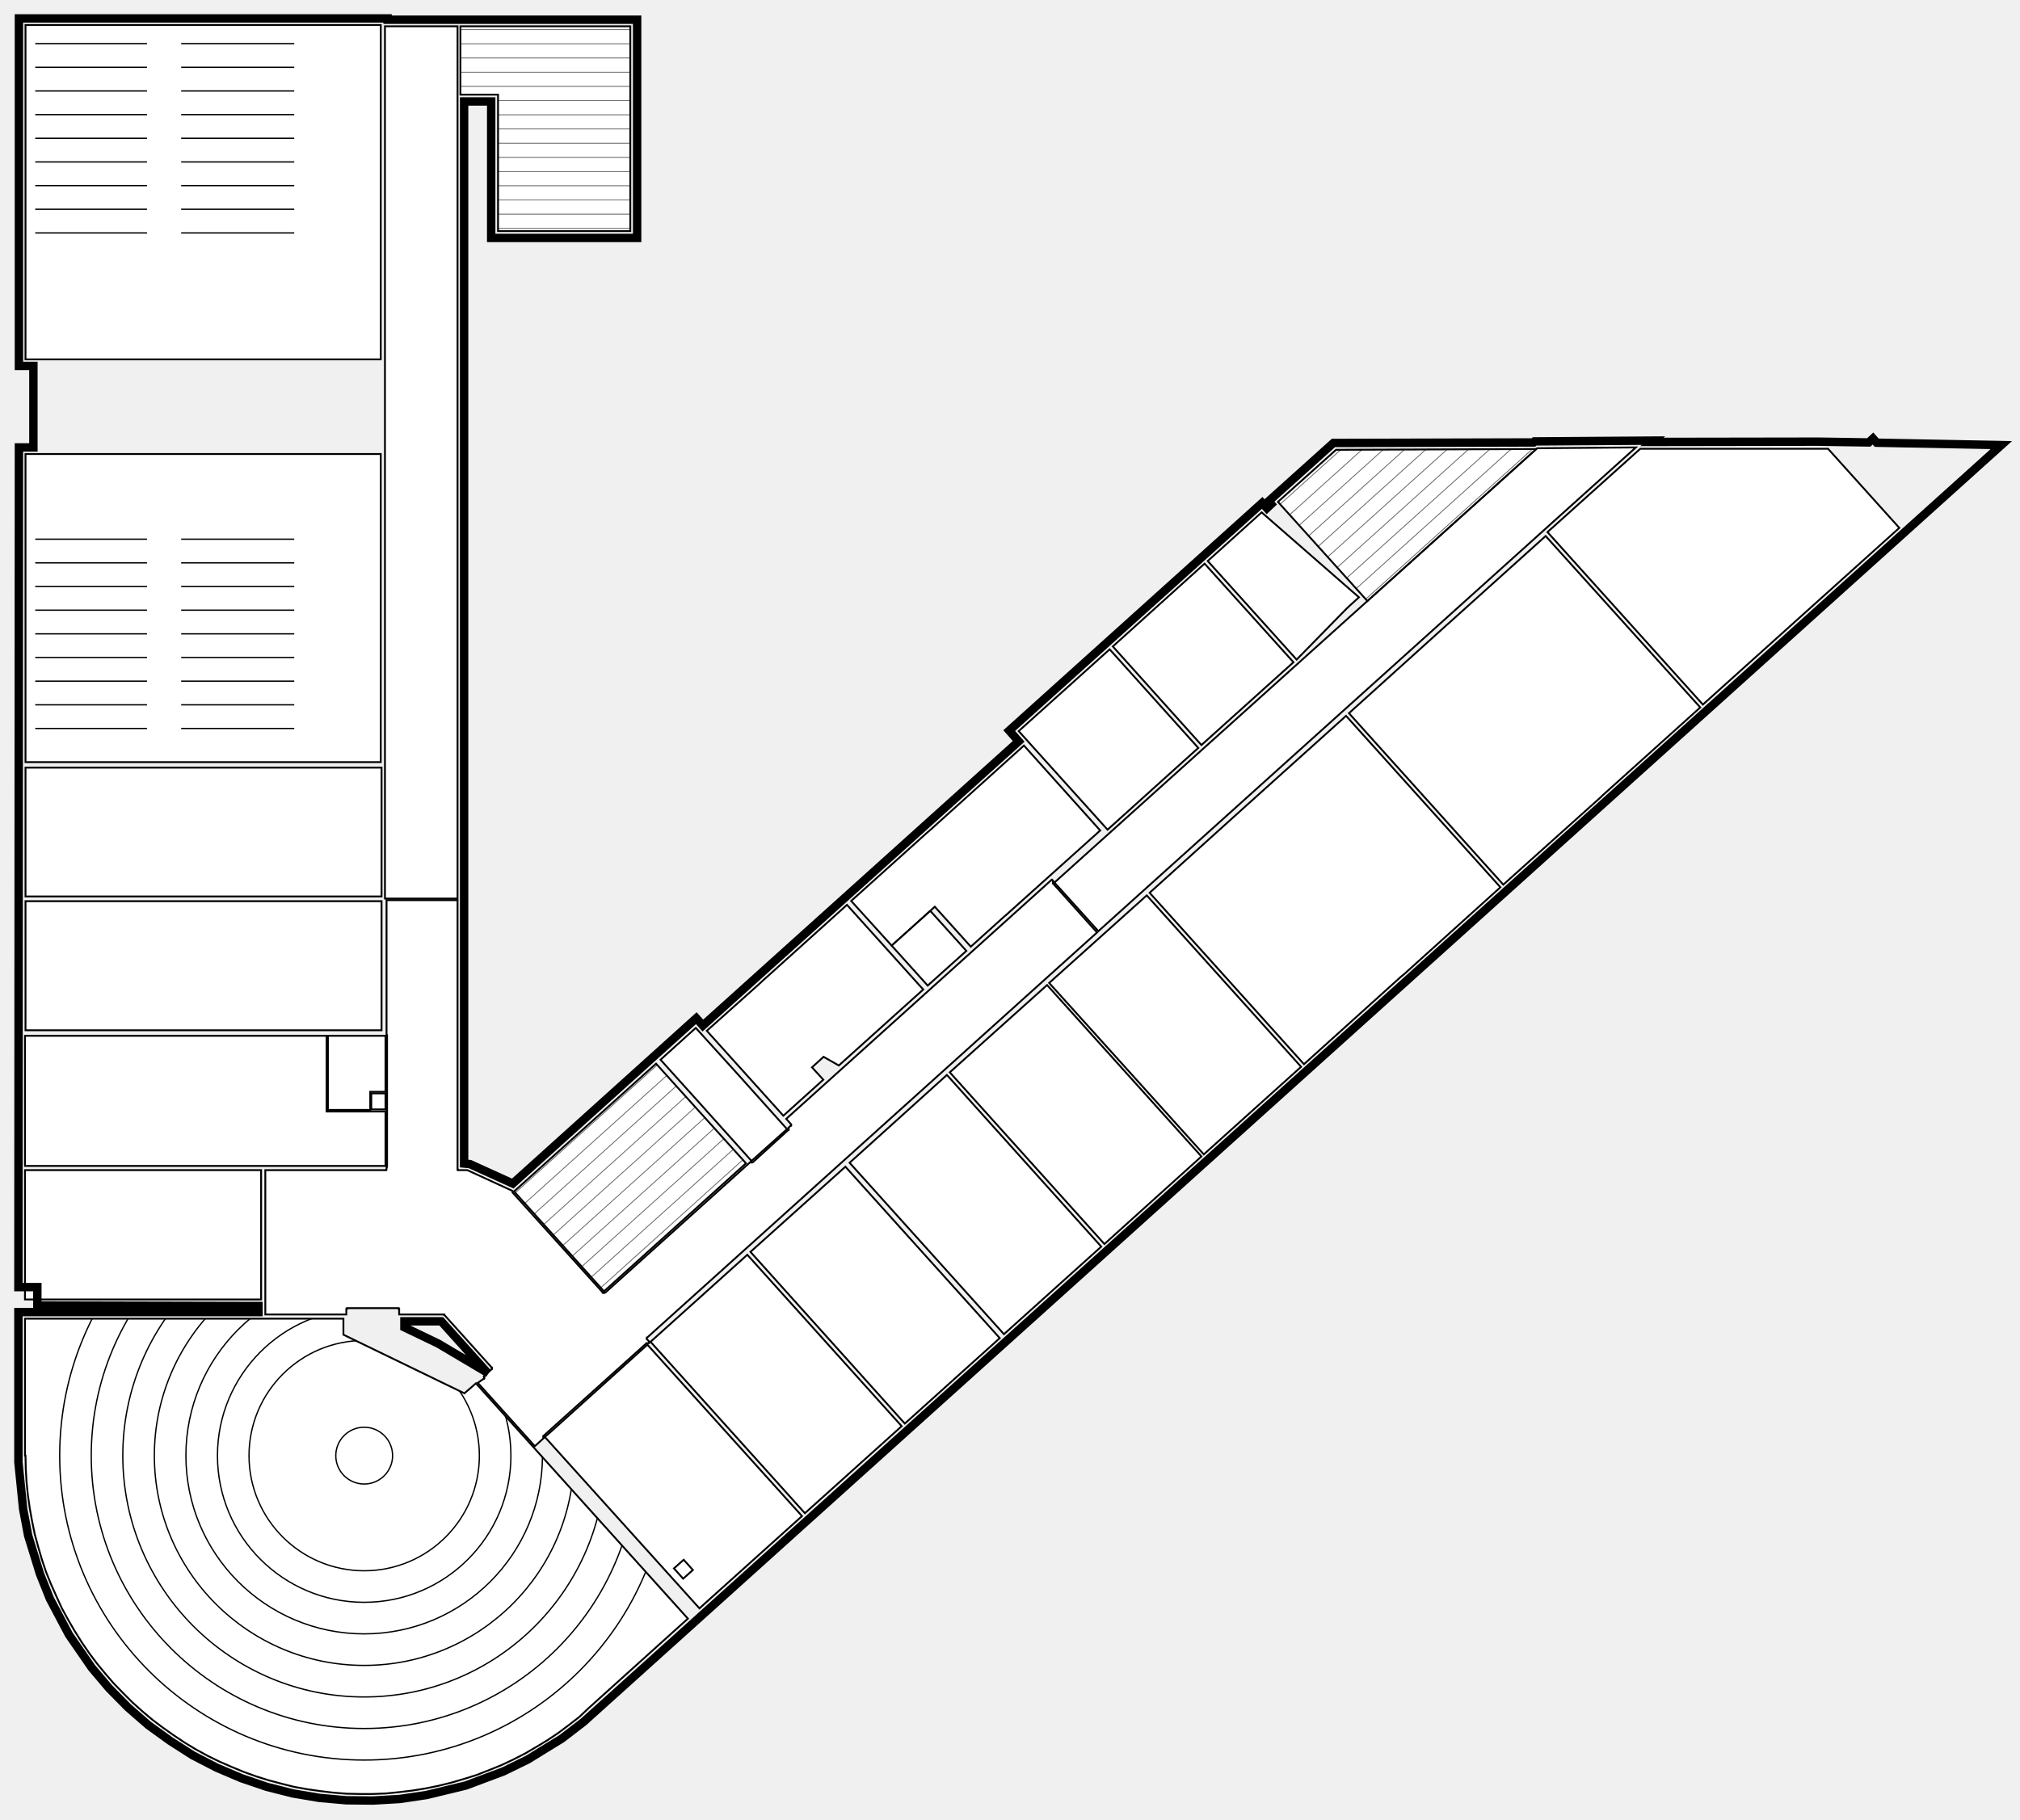
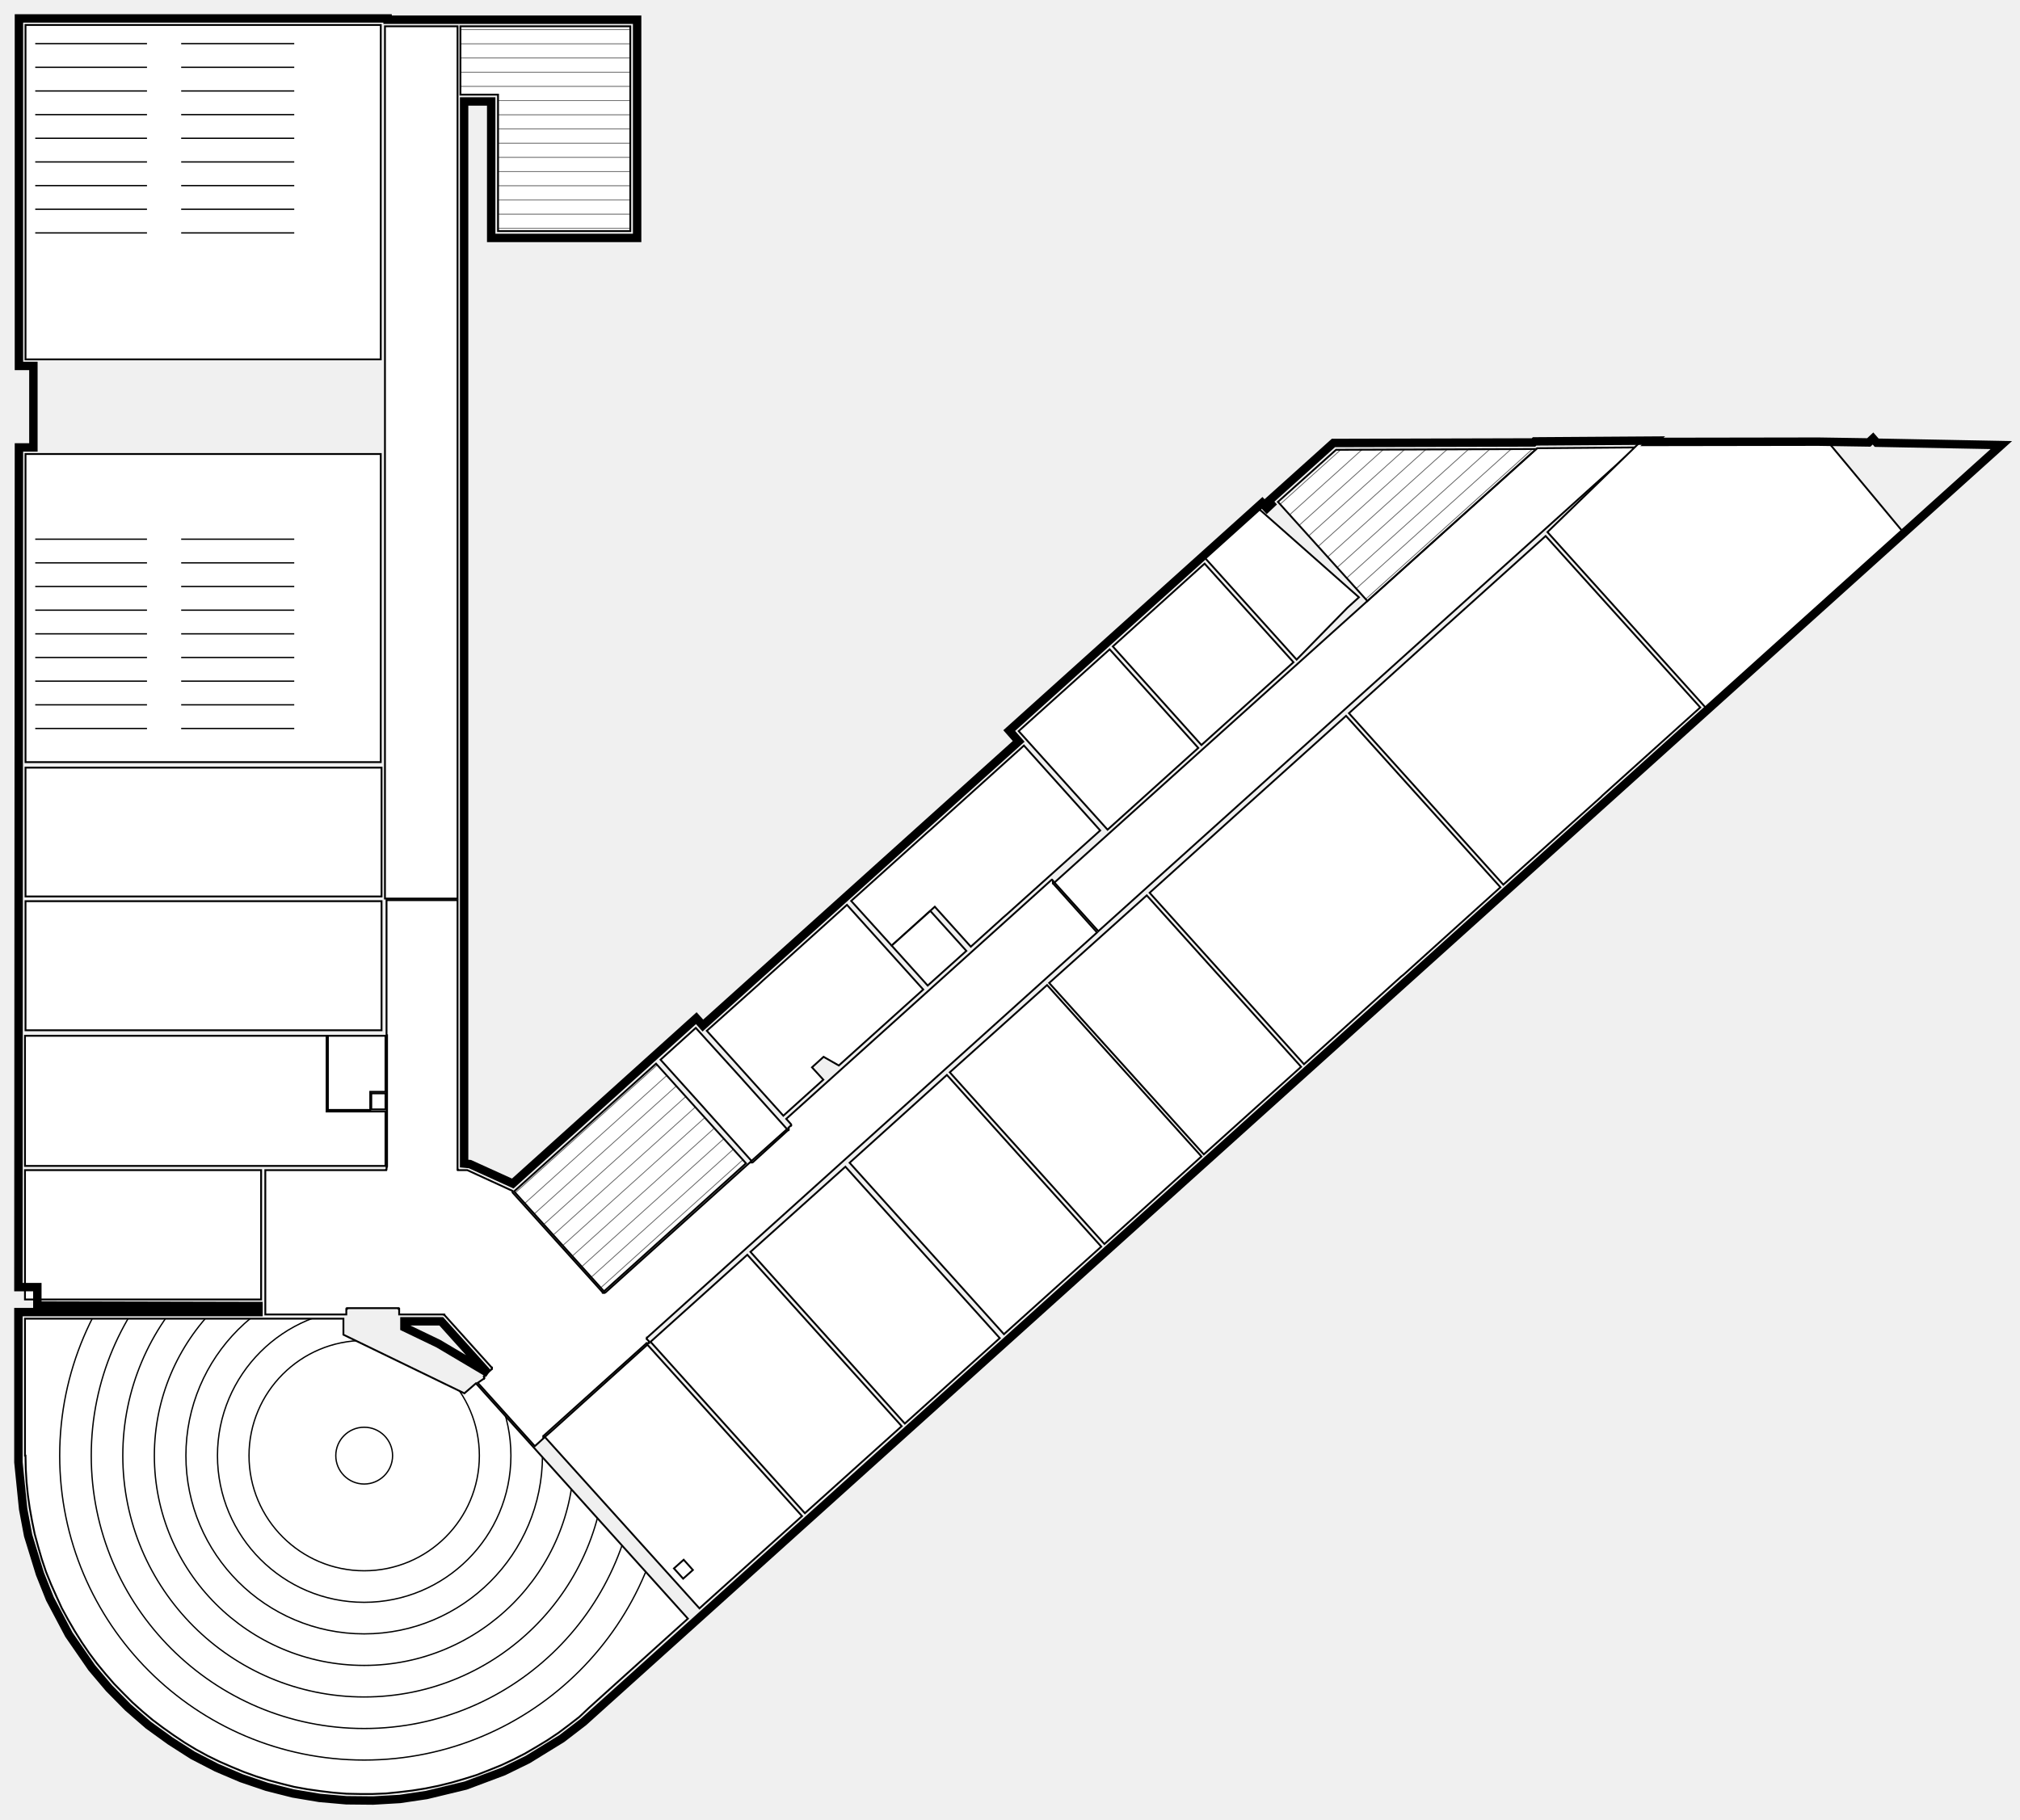
<svg xmlns="http://www.w3.org/2000/svg" viewBox="-9.4 -11.1 768.2 692.0" width="384.1mm" height="346.0mm">
  <style>.deco{stroke-opacity:1}
.room{stroke:#000;stroke-width:.7}
.out{fill:none;stroke:#000;stroke-width:3.2}
.axis{stroke:#000;stroke-width:.4;stroke-dasharray:9 2.5 1.5 2.5;fill:none}
.axc{fill:#fff;stroke:#000;stroke-width:.5}
.axt{font:6.2px "Barlow Condensed","Arial Narrow",Arial,sans-serif;fill:#000;text-anchor:middle;dominant-baseline:central}
.seg{stroke:#000;stroke-width:1.4;stroke-dasharray:6 3.5;fill:none}
.segt{font:700 11px "Barlow Condensed","Arial Narrow",Arial,sans-serif;fill:#000}
.deco{fill:none;stroke:#000;stroke-width:.5}
.n{font-family:"Barlow Condensed","Arial Narrow",Arial,sans-serif;font-weight:700;fill:#000;text-anchor:middle}
.a{font-family:"IBM Plex Mono",Consolas,monospace;fill:#000;text-anchor:middle}
</style>
  <defs>
    <clipPath id="c1_01">
      <path d="M165.7 -1.1L230.3 -1.1L230.3 76.8L180.0 76.8L180.0 24.9L165.7 24.9L165.7 -1.1Z" />
    </clipPath>
    <clipPath id="c1_02">
      <path d="M137.0 -1.1L164.6 -1.1L164.6 330.7L137.0 330.7L137.0 -1.1Z" />
    </clipPath>
    <clipPath id="c1_03">
      <path d="M91.5 434.0L91.5 434.0L91.5 488.9L91.5 488.9L91.5 488.9L122.3 488.9L122.3 488.9L122.3 488.9L122.3 487.1L122.3 487.1L122.3 487.1L122.3 487.0L122.3 487.0L122.3 487.0L122.3 487.0L122.3 486.9L122.3 486.9L122.4 486.9L122.4 486.8L122.4 486.8L122.4 486.8L122.4 486.8L122.4 486.7L122.5 486.7L122.5 486.7L122.5 486.7L122.5 486.6L122.6 486.6L122.6 486.6L122.6 486.6L122.6 486.6L122.7 486.6L122.7 486.5L122.7 486.5L122.7 486.5L122.8 486.5L122.8 486.5L122.8 486.5L122.9 486.5L122.9 486.5L122.9 486.5L123.0 486.5L141.8 486.5L141.8 486.5L141.8 486.5L141.9 486.5L141.9 486.5L142.0 486.5L142.0 486.5L142.0 486.5L142.0 486.5L142.1 486.5L142.1 486.6L142.1 486.6L142.2 486.6L142.2 486.6L142.2 486.6L142.2 486.6L142.2 486.7L142.3 486.7L142.3 486.7L142.3 486.7L142.3 486.8L142.3 486.8L142.4 486.8L142.4 486.8L142.4 486.9L142.4 486.9L142.4 486.9L142.4 487.0L142.4 487.0L142.4 487.0L142.4 487.0L142.4 487.1L142.4 487.1L142.4 487.1L142.4 488.9L142.4 488.9L142.5 488.9L159.3 488.9L159.3 488.9L159.4 488.9L159.4 488.9L159.4 489.0L159.5 489.0L159.5 489.0L159.6 489.0L159.6 489.0L159.6 489.1L177.6 509.1L177.7 509.1L177.7 509.1L177.7 509.2L177.7 509.2L177.7 509.2L177.7 509.3L177.7 509.3L177.7 509.4L177.7 509.4L177.7 509.4L177.7 509.5L177.7 509.5L177.7 509.6L177.7 509.6L177.6 509.6L177.6 509.7L174.6 512.4L174.6 512.4L174.6 512.4L174.6 512.4L174.6 512.4L174.6 512.5L174.6 512.5L174.7 512.5L174.7 512.5L174.7 512.6L174.7 512.6L174.7 512.6L174.7 512.6L174.7 512.7L174.8 512.7L174.8 512.8L174.8 512.8L174.8 512.8L174.8 512.8L174.8 512.9L174.8 512.9L174.8 512.9L174.8 513.0L174.8 513.0L174.8 513.0L174.8 513.1L174.7 513.1L174.7 513.1L174.7 513.1L174.7 513.2L174.7 513.2L174.7 513.2L174.7 513.2L174.6 513.3L174.6 513.3L174.6 513.3L174.6 513.4L174.5 513.4L174.5 513.4L174.5 513.4L172.3 514.9L172.3 514.9L172.3 514.9L194.0 539.0L194.0 539.0L194.0 539.0L197.4 535.9L197.4 535.9L197.4 535.9L197.3 535.9L197.3 535.9L197.3 535.8L197.3 535.8L197.3 535.8L197.3 535.7L197.3 535.7L197.2 535.7L197.2 535.7L197.2 535.6L197.2 535.6L197.2 535.6L197.2 535.5L197.2 535.5L197.2 535.5L197.2 535.4L197.2 535.4L197.2 535.4L197.2 535.3L197.2 535.3L197.2 535.3L197.3 535.3L197.3 535.2L197.3 535.2L197.3 535.2L197.3 535.1L197.3 535.1L197.3 535.1L197.4 535.1L197.4 535.1L197.4 535.0L197.4 535.0L199.6 533.0L236.4 499.9L236.4 499.9L236.4 499.9L236.5 499.9L236.5 499.9L236.5 499.8L236.6 499.8L236.6 499.8L236.6 499.8L236.6 499.8L236.7 499.8L236.7 499.8L236.7 499.8L236.8 499.8L236.8 499.8L236.8 499.8L236.8 499.8L236.9 499.8L236.9 499.8L236.9 499.8L237.0 499.8L237.0 499.8L237.0 499.8L237.1 499.8L237.1 499.8L237.1 499.8L237.2 499.8L237.2 499.9L237.2 499.9L237.2 499.9L237.2 499.9L237.3 499.9L237.3 499.9L237.3 500.0L237.3 499.9L237.5 499.8L237.5 499.8L237.5 499.7L237.5 499.7L237.5 499.7L237.5 499.7L237.5 499.6L237.5 499.6L237.4 499.6L237.4 499.5L237.4 499.5L237.4 499.5L237.4 499.4L237.4 499.4L237.4 499.4L237.4 499.4L237.4 499.3L237.4 499.3L237.4 499.3L237.4 499.2L237.4 499.2L237.4 499.2L237.4 499.1L237.4 499.1L237.4 499.1L237.4 499.1L236.6 498.3L236.6 498.2L236.6 498.2L236.6 498.2L236.6 498.1L236.6 498.1L236.5 498.1L236.5 498.0L236.5 498.0L236.6 497.9L236.6 497.9L236.6 497.8L236.6 497.8L236.6 497.8L236.6 497.7L236.6 497.7L236.7 497.7L407.8 343.6L407.8 343.6L407.8 343.6L391.2 325.1L391.2 325.1L391.1 325.0L391.1 325.0L391.1 325.0L391.1 324.9L391.1 324.9L391.1 324.9L391.0 324.9L391.0 324.8L391.0 324.8L391.0 324.8L391.0 324.7L391.0 324.7L391.0 324.7L391.0 324.6L391.0 324.6L391.0 324.6L391.0 324.6L391.0 324.5L391.0 324.5L391.0 324.4L391.0 324.4L391.0 324.4L391.1 324.4L391.1 324.3L391.1 324.3L391.1 324.3L391.1 324.3L391.2 324.2L391.2 324.2L391.2 324.2L391.2 324.2L391.2 324.2L391.2 324.1L390.7 323.5L390.6 323.5L390.6 323.5L289.6 414.5L289.6 414.5L289.6 414.5L291.4 416.5L291.4 416.5L291.4 416.6L291.4 416.6L291.4 416.6L291.5 416.7L291.5 416.7L291.5 416.8L291.5 416.8L291.5 416.8L291.5 416.9L291.4 416.9L291.4 416.9L291.4 417.0L291.4 417.0L291.4 417.1L291.3 417.1L290.4 417.9L290.4 417.9L290.4 418.0L290.4 418.0L290.4 418.0L290.5 418.0L290.5 418.1L290.5 418.1L290.5 418.1L290.5 418.1L290.5 418.2L290.5 418.2L290.5 418.2L290.5 418.2L290.6 418.3L290.6 418.3L290.6 418.4L290.6 418.4L290.6 418.4L290.6 418.4L290.5 418.5L290.5 418.5L290.5 418.5L290.5 418.6L290.5 418.6L290.5 418.6L290.5 418.7L290.5 418.7L290.5 418.7L290.4 418.7L290.4 418.8L290.4 418.8L290.4 418.8L290.4 418.8L290.3 418.8L276.9 431.0L276.9 431.0L276.8 431.0L276.8 431.0L276.8 431.0L276.8 431.0L276.7 431.1L276.7 431.1L276.7 431.1L276.6 431.1L276.6 431.1L276.6 431.1L276.6 431.1L276.5 431.1L276.5 431.1L276.5 431.1L276.4 431.1L276.4 431.1L276.4 431.1L276.3 431.1L276.3 431.1L276.3 431.1L276.2 431.1L276.2 431.1L276.2 431.1L276.2 431.0L276.1 431.0L276.1 431.0L276.1 431.0L276.1 431.0L276.0 431.0L276.0 430.9L276.0 430.9L276.0 430.9L276.0 430.9L221.0 480.4L220.9 480.5L220.9 480.5L220.9 480.5L220.8 480.5L220.8 480.5L220.7 480.6L220.7 480.6L220.7 480.6L220.7 480.6L220.7 480.6L220.6 480.6L220.6 480.6L220.6 480.6L220.6 480.6L220.5 480.7L220.5 480.7L220.5 480.7L220.4 480.7L220.4 480.7L220.4 480.7L220.3 480.7L220.3 480.7L220.3 480.7L220.2 480.7L220.2 480.7L220.2 480.7L220.2 480.7L220.1 480.7L220.1 480.7L220.1 480.7L220.0 480.7L220.0 480.7L220.0 480.6L220.0 480.6L219.9 480.6L219.9 480.6L219.9 480.6L219.8 480.6L219.8 480.5L219.8 480.5L219.8 480.5L185.6 442.6L185.6 442.5L185.6 442.5L185.6 442.5L185.6 442.5L185.5 442.4L185.5 442.4L185.5 442.4L185.5 442.4L185.5 442.3L185.5 442.3L185.5 442.2L185.5 442.2L185.5 442.2L185.5 442.2L185.5 442.1L185.5 442.1L185.5 442.1L185.5 442.0L185.5 442.0L185.5 442.0L185.5 441.9L185.5 441.9L185.5 441.9L185.5 441.9L185.5 441.9L168.3 434.0L168.3 434.0L168.3 434.0L165.0 434.0L165.0 434.0L164.9 434.0L164.9 434.0L164.9 434.0L164.8 434.0L164.8 434.0L164.8 433.9L164.7 433.9L164.7 433.9L164.7 433.8L164.7 433.8L164.6 433.8L164.6 433.7L164.6 433.7L164.6 433.6L164.6 433.6L164.6 331.3L164.6 331.3L164.6 331.3L137.6 331.3L137.6 331.3L137.6 331.3L137.6 382.4L137.6 382.5L137.6 382.5L137.6 382.5L137.6 382.5L137.6 382.5L137.7 382.6L137.7 382.6L137.7 382.6L137.7 382.6L137.7 382.6L137.7 382.7L137.7 382.7L137.8 382.7L137.8 382.8L137.8 382.8L137.8 382.8L137.8 382.8L137.8 382.9L137.8 382.9L137.8 383.0L137.8 395.2L137.8 395.2L137.8 395.3L137.8 395.3L137.8 395.3L137.8 395.4L137.8 395.4L137.8 395.4L137.7 395.5L137.7 395.5L137.7 395.5L137.7 395.5L137.7 395.5L137.7 395.5L137.8 395.6L137.8 395.6L137.8 395.6L137.8 395.7L137.8 395.7L137.8 395.7L137.8 395.8L137.8 395.8L137.8 404.2L137.8 404.2L137.8 404.3L137.8 404.3L137.8 404.3L137.8 404.4L137.8 404.4L137.8 404.4L137.7 404.5L137.7 404.5L137.7 404.5L137.7 404.5L137.7 404.5L137.7 404.5L137.8 404.6L137.8 404.6L137.8 404.6L137.8 404.7L137.8 404.7L137.8 404.7L137.8 404.8L137.8 404.8L137.8 410.9L137.8 410.9L137.8 411.0L137.8 411.0L137.8 411.0L137.8 411.1L137.8 411.1L137.8 411.1L137.7 411.1L137.7 411.2L137.7 411.2L137.7 411.2L137.7 411.2L137.7 411.3L137.7 411.3L137.7 411.3L137.7 411.3L137.7 411.3L137.7 411.3L137.7 411.4L137.7 411.4L137.7 411.4L137.8 411.5L137.8 411.5L137.8 411.5L137.8 411.6L137.8 411.6L137.8 411.6L137.8 411.6L137.8 411.7L137.8 432.4L137.8 432.4L137.8 432.5L137.8 432.5L137.8 432.5L137.8 432.6L137.8 432.6L137.8 432.6L137.7 432.7L137.7 432.7L137.7 432.7L137.7 432.8L137.7 432.8L137.7 432.8L137.7 432.8L137.6 432.8L137.6 432.9L137.6 432.9L137.6 432.9L137.6 432.9L137.6 432.9L137.6 433.6L137.6 433.6L137.6 433.7L137.6 433.7L137.5 433.8L137.5 433.8L137.5 433.8L137.5 433.9L137.4 433.9L137.4 433.9L137.4 434.0L137.3 434.0L137.3 434.0L137.3 434.0L137.2 434.0L137.2 434.0L137.2 434.0L91.5 434.0L91.5 434.0Z" />
    </clipPath>
    <clipPath id="c1_04">
      <path d="M391.6 324.6L575.2 159.4L612.7 159.1L408.3 343.1L391.6 324.6Z" />
    </clipPath>
    <clipPath id="c1_05">
      <path d="M476.6 179.8L498.7 160.0L574.8 159.7L510.6 217.5L476.6 179.8Z" />
    </clipPath>
    <clipPath id="c1_06">
      <path d="M502.0 177.2L505.7 173.8L508.9 177.3L505.2 180.6L502.0 177.2Z" />
    </clipPath>
    <clipPath id="c1_07">
      <path d="M449.9 202.3L470.4 183.8L476.6 181.8L507.4 216.1L503.0 220.1L483.7 239.8L449.9 202.3Z" />
    </clipPath>
    <clipPath id="c1_08">
      <path d="M449.9 202.3L470.4 183.8L504.1 221.3L483.7 239.8L449.9 202.3Z" />
    </clipPath>
    <clipPath id="c1_09">
      <path d="M413.8 234.8L448.7 203.3L482.5 240.8L447.5 272.3L413.8 234.8Z" />
    </clipPath>
    <clipPath id="c1_10">
      <path d="M378.0 267.0L412.6 235.9L446.3 273.4L411.8 304.5L378.0 267.0Z" />
    </clipPath>
    <clipPath id="c1_12">
      <path d="M343.1 305.7L344.6 304.4L380.0 272.5L409.0 304.8L373.6 336.6L372.1 337.9L359.8 349.0L346.1 333.8L329.7 348.6L314.3 331.6Z" />
    </clipPath>
    <clipPath id="c1_13">
      <path d="M329.7 348.6L344.4 335.4L358.1 350.6L343.4 363.8L329.7 348.6Z" />
    </clipPath>
    <clipPath id="c1_14">
      <path d="M280.6 362.0L312.7 333.1L341.7 365.3L309.6 394.2L303.8 390.9L299.4 394.9L303.7 399.6L288.5 413.3L259.4 381.0L279.1 363.4Z" />
    </clipPath>
    <clipPath id="c1_17">
      <path d="M241.8 392.0L255.2 379.9L271.7 398.1L289.9 418.4L276.4 430.5L259.7 411.9L258.2 410.2Z" />
    </clipPath>
    <clipPath id="c1_19">
      <path d="M186.1 442.1L240.1 393.5L274.3 431.4L220.3 480.1L186.1 442.1Z" />
    </clipPath>
    <clipPath id="c1_20">
      <path d="M0.3 -1.6L135.4 -1.6L135.4 125.6L0.3 125.6L0.3 -1.6Z" />
    </clipPath>
    <clipPath id="c1_24">
      <path d="M0.3 161.6L135.4 161.6L135.4 278.8L0.3 278.8L0.3 161.6Z" />
    </clipPath>
    <clipPath id="c1_25">
      <path d="M0.3 280.9L135.7 280.9L135.7 329.9L0.3 329.9L0.3 280.9Z" />
    </clipPath>
    <clipPath id="c1_28">
      <path d="M0.3 331.7L135.7 331.7L135.7 380.8L0.3 380.8L0.3 331.7Z" />
    </clipPath>
    <clipPath id="c1_29">
      <path d="M115.3 382.9L137.2 382.9L137.2 404.2L131.4 404.2L131.4 411.1L115.3 411.1Z" />
    </clipPath>
    <clipPath id="c1_31">
      <path d="M131.8 404.8L137.2 404.8L137.2 410.9L131.8 410.9L131.8 404.8Z" />
    </clipPath>
    <clipPath id="c1_32">
      <path d="M0.1 382.9L114.8 382.9L114.8 411.7L137.2 411.7L137.2 432.4L0.1 432.4L0.1 382.9Z" />
    </clipPath>
    <clipPath id="c1_33">
      <path d="M0.1 434.0L89.9 434.0L89.9 483.2L0.1 483.2Z" />
    </clipPath>
    <clipPath id="c1_38">
      <path d="M0.1 542.6L0.3 542.6L0.4 547.6L0.7 552.6L1.2 557.6L1.9 562.5L2.8 567.5L3.8 572.4L5.1 577.2L6.5 582.0L8.1 586.8L10.0 591.5L12.0 596.0L14.1 600.6L16.5 605.0L19.0 609.3L21.7 613.6L24.5 617.7L27.5 621.7L30.7 625.6L34.0 629.4L37.5 633.0L41.0 636.5L44.8 639.9L48.6 643.1L52.6 646.1L56.7 649.0L60.9 651.8L65.2 654.4L69.6 656.8L74.1 659.0L78.7 661.0L83.3 662.9L88.0 664.6L92.8 666.1L97.7 667.4L102.5 668.6L107.5 669.5L112.4 670.2L117.4 670.8L122.4 671.2L127.4 671.3L132.4 671.3L137.4 671.1L142.4 670.6L147.4 670.0L152.4 669.2L157.3 668.2L162.2 667.0L167.0 665.6L171.8 664.1L176.4 662.3L181.1 660.4L185.6 658.3L190.1 656.0L194.4 653.5L198.7 650.9L202.9 648.1L206.9 645.1L210.9 642.0L214.5 638.6L252.2 604.6L171.6 515.1L167.2 518.9L121.2 496.6L121.2 490.5L0.1 490.5L0.1 542.6Z" />
    </clipPath>
    <clipPath id="c1_39">
      <path d="M197.8 535.5L200.1 533.5L236.8 500.4L295.6 565.6L258.8 598.7L256.6 600.7Z" />
    </clipPath>
    <clipPath id="c1_40">
      <path d="M246.9 585.5L250.6 582.2L254.1 586.1L250.4 589.4L246.9 585.5Z" />
    </clipPath>
    <clipPath id="c1_42">
      <path d="M238.0 499.3L274.8 466.2L333.5 531.4L296.7 564.5L238.0 499.3Z" />
    </clipPath>
    <clipPath id="c1_43">
      <path d="M276.0 465.1L312.1 432.7L370.8 497.9L334.7 530.4L276.0 465.1Z" />
    </clipPath>
    <clipPath id="c1_44">
      <path d="M313.7 431.2L350.7 397.8L409.4 463.1L372.4 496.4L313.7 431.2Z" />
    </clipPath>
    <clipPath id="c1_45">
      <path d="M351.8 396.8L388.8 363.6L447.5 428.8L410.6 462.1L351.8 396.8Z" />
    </clipPath>
    <clipPath id="c1_46">
      <path d="M389.6 362.8L426.7 329.5L485.4 394.7L448.4 428.0L389.6 362.8Z" />
    </clipPath>
    <clipPath id="c1_47">
      <path d="M427.8 328.5L464.7 295.2L465.6 294.4L502.5 261.2L561.2 326.4L524.3 359.7L523.4 360.4L486.5 393.7Z" />
    </clipPath>
    <clipPath id="c1_49">
      <path d="M503.6 260.2L540.6 226.8L541.4 226.1L578.4 192.8L637.2 258.0L600.1 291.4L599.4 292.1L562.3 325.4Z" />
    </clipPath>
    <clipPath id="c1_51">
      <path d="M638.2 256.9L712.9 189.7L685.8 159.6L614.4 159.6L579.1 191.3L638.2 256.9ZM607.7 166.7L614.1 173.8L600.6 186.0L594.2 178.9L607.7 166.7Z" />
    </clipPath>
    <pattern id="t0" patternUnits="userSpaceOnUse" width="5.4" height="5.4">
      <path d="M0 0H5.4" stroke="#000" stroke-width=".35" />
    </pattern>
    <pattern id="t42" patternUnits="userSpaceOnUse" width="5.4" height="5.4" patternTransform="rotate(-42)">
      <path d="M0 0H5.4" stroke="#000" stroke-width=".35" />
    </pattern>
  </defs>
  <g id="pomieszczenia">
    <path id="room-1-01" class="room" fill="#fff" fill-rule="evenodd" d="M165.7 -1.1L230.3 -1.1L230.3 76.8L180.0 76.8L180.0 24.9L165.7 24.9L165.7 -1.1Z" />
    <path id="room-1-02" class="room" fill="#fff" fill-rule="evenodd" d="M137.0 -1.1L164.6 -1.1L164.6 330.7L137.0 330.7L137.0 -1.1Z" />
    <path id="room-1-03" class="room" fill="#fff" fill-rule="evenodd" d="M91.5 434.0L91.5 434.0L91.5 488.9L91.5 488.9L91.5 488.9L122.3 488.9L122.3 488.9L122.3 488.9L122.3 487.1L122.3 487.1L122.3 487.1L122.3 487.0L122.3 487.0L122.3 487.0L122.3 487.0L122.3 486.9L122.3 486.9L122.4 486.9L122.4 486.8L122.4 486.8L122.4 486.8L122.4 486.8L122.4 486.7L122.5 486.7L122.5 486.7L122.5 486.7L122.5 486.6L122.6 486.6L122.6 486.6L122.6 486.6L122.6 486.6L122.7 486.6L122.7 486.5L122.7 486.5L122.7 486.5L122.8 486.5L122.8 486.5L122.8 486.5L122.9 486.5L122.9 486.5L122.9 486.5L123.0 486.5L141.8 486.5L141.8 486.5L141.8 486.5L141.9 486.5L141.9 486.5L142.0 486.5L142.0 486.5L142.0 486.5L142.0 486.5L142.1 486.5L142.1 486.6L142.1 486.6L142.2 486.6L142.2 486.6L142.2 486.6L142.2 486.6L142.2 486.7L142.3 486.7L142.3 486.7L142.3 486.7L142.3 486.8L142.3 486.8L142.4 486.8L142.4 486.8L142.4 486.9L142.4 486.9L142.4 486.9L142.4 487.0L142.4 487.0L142.4 487.0L142.4 487.0L142.4 487.1L142.4 487.1L142.4 487.1L142.4 488.9L142.4 488.9L142.5 488.9L159.3 488.9L159.3 488.9L159.4 488.9L159.4 488.9L159.4 489.0L159.5 489.0L159.5 489.0L159.6 489.0L159.6 489.0L159.6 489.1L177.6 509.1L177.7 509.1L177.7 509.1L177.7 509.2L177.7 509.2L177.7 509.2L177.7 509.3L177.7 509.3L177.7 509.4L177.7 509.4L177.7 509.4L177.7 509.5L177.7 509.5L177.7 509.6L177.7 509.6L177.6 509.6L177.6 509.7L174.6 512.4L174.6 512.4L174.6 512.4L174.6 512.4L174.6 512.4L174.6 512.5L174.6 512.5L174.7 512.5L174.7 512.5L174.7 512.6L174.7 512.6L174.7 512.6L174.7 512.6L174.7 512.7L174.8 512.7L174.8 512.8L174.8 512.8L174.8 512.8L174.8 512.8L174.8 512.9L174.8 512.9L174.8 512.9L174.8 513.0L174.8 513.0L174.8 513.0L174.8 513.1L174.7 513.1L174.7 513.1L174.7 513.1L174.7 513.2L174.7 513.2L174.7 513.2L174.7 513.2L174.6 513.3L174.6 513.3L174.6 513.3L174.6 513.4L174.5 513.4L174.5 513.4L174.5 513.4L172.3 514.9L172.3 514.9L172.3 514.9L194.0 539.0L194.0 539.0L194.0 539.0L197.4 535.9L197.4 535.9L197.4 535.9L197.3 535.9L197.3 535.9L197.3 535.8L197.3 535.8L197.3 535.8L197.3 535.7L197.3 535.7L197.2 535.7L197.2 535.7L197.2 535.6L197.2 535.6L197.2 535.6L197.2 535.5L197.2 535.5L197.2 535.5L197.2 535.4L197.2 535.4L197.2 535.4L197.2 535.3L197.2 535.3L197.2 535.3L197.3 535.3L197.3 535.2L197.3 535.2L197.3 535.2L197.3 535.1L197.3 535.1L197.3 535.1L197.4 535.1L197.4 535.1L197.4 535.0L197.4 535.0L199.6 533.0L236.4 499.9L236.4 499.9L236.4 499.9L236.5 499.9L236.5 499.9L236.5 499.8L236.6 499.8L236.6 499.8L236.6 499.8L236.6 499.8L236.7 499.8L236.7 499.8L236.7 499.8L236.8 499.8L236.8 499.8L236.8 499.8L236.8 499.8L236.9 499.8L236.9 499.8L236.9 499.8L237.0 499.8L237.0 499.8L237.0 499.8L237.1 499.8L237.1 499.8L237.1 499.8L237.2 499.8L237.2 499.9L237.2 499.9L237.2 499.9L237.2 499.9L237.3 499.9L237.3 499.9L237.3 500.0L237.3 499.9L237.5 499.8L237.5 499.8L237.5 499.7L237.5 499.7L237.5 499.7L237.5 499.7L237.5 499.6L237.5 499.6L237.4 499.6L237.4 499.5L237.4 499.5L237.4 499.5L237.4 499.4L237.4 499.4L237.4 499.4L237.4 499.4L237.4 499.3L237.4 499.3L237.4 499.3L237.4 499.2L237.4 499.2L237.4 499.2L237.4 499.1L237.4 499.1L237.4 499.1L237.4 499.1L236.6 498.3L236.6 498.2L236.6 498.2L236.6 498.2L236.6 498.1L236.6 498.1L236.5 498.1L236.5 498.0L236.5 498.0L236.6 497.9L236.6 497.9L236.6 497.8L236.6 497.8L236.6 497.8L236.6 497.7L236.6 497.7L236.7 497.7L407.8 343.6L407.8 343.6L407.8 343.6L391.2 325.1L391.2 325.1L391.1 325.0L391.1 325.0L391.1 325.0L391.1 324.9L391.1 324.9L391.1 324.9L391.0 324.9L391.0 324.8L391.0 324.8L391.0 324.8L391.0 324.7L391.0 324.7L391.0 324.7L391.0 324.6L391.0 324.6L391.0 324.6L391.0 324.6L391.0 324.5L391.0 324.5L391.0 324.4L391.0 324.4L391.0 324.4L391.1 324.4L391.1 324.3L391.1 324.3L391.1 324.3L391.1 324.3L391.2 324.2L391.2 324.2L391.2 324.2L391.2 324.2L391.2 324.2L391.2 324.1L390.7 323.5L390.6 323.5L390.6 323.5L289.6 414.5L289.6 414.5L289.6 414.5L291.4 416.5L291.4 416.5L291.4 416.6L291.4 416.6L291.4 416.6L291.5 416.7L291.5 416.7L291.5 416.8L291.5 416.8L291.5 416.8L291.5 416.9L291.4 416.9L291.4 416.9L291.4 417.0L291.4 417.0L291.4 417.1L291.3 417.1L290.4 417.9L290.4 417.9L290.4 418.0L290.4 418.0L290.4 418.0L290.5 418.0L290.5 418.1L290.5 418.1L290.5 418.1L290.5 418.1L290.5 418.2L290.5 418.2L290.5 418.2L290.5 418.2L290.6 418.3L290.6 418.3L290.6 418.4L290.6 418.4L290.6 418.4L290.6 418.4L290.5 418.5L290.5 418.5L290.5 418.5L290.5 418.6L290.5 418.6L290.5 418.6L290.5 418.7L290.5 418.7L290.5 418.7L290.4 418.7L290.4 418.8L290.4 418.8L290.4 418.8L290.4 418.8L290.3 418.8L276.9 431.0L276.9 431.0L276.8 431.0L276.8 431.0L276.8 431.0L276.8 431.0L276.7 431.1L276.7 431.1L276.7 431.1L276.6 431.1L276.6 431.1L276.6 431.1L276.6 431.1L276.5 431.1L276.5 431.1L276.5 431.1L276.4 431.1L276.4 431.1L276.4 431.1L276.3 431.1L276.3 431.1L276.3 431.1L276.2 431.1L276.2 431.1L276.2 431.1L276.2 431.0L276.1 431.0L276.1 431.0L276.1 431.0L276.1 431.0L276.0 431.0L276.0 430.9L276.0 430.9L276.0 430.9L276.0 430.9L221.0 480.4L220.9 480.5L220.9 480.5L220.9 480.5L220.8 480.5L220.8 480.5L220.7 480.6L220.7 480.6L220.7 480.6L220.7 480.6L220.7 480.6L220.6 480.6L220.6 480.6L220.6 480.6L220.6 480.6L220.5 480.7L220.5 480.7L220.5 480.7L220.4 480.7L220.4 480.7L220.4 480.7L220.3 480.7L220.3 480.7L220.3 480.7L220.2 480.7L220.2 480.7L220.2 480.7L220.2 480.7L220.1 480.7L220.1 480.7L220.1 480.7L220.0 480.7L220.0 480.7L220.0 480.6L220.0 480.6L219.9 480.6L219.9 480.6L219.9 480.6L219.8 480.6L219.8 480.5L219.8 480.5L219.8 480.5L185.6 442.6L185.6 442.5L185.6 442.5L185.6 442.5L185.6 442.5L185.5 442.4L185.5 442.4L185.5 442.4L185.5 442.4L185.5 442.3L185.5 442.3L185.5 442.2L185.5 442.2L185.5 442.2L185.5 442.2L185.5 442.1L185.5 442.1L185.5 442.1L185.5 442.0L185.5 442.0L185.5 442.0L185.5 441.9L185.5 441.9L185.5 441.9L185.5 441.9L185.5 441.9L168.3 434.0L168.3 434.0L168.3 434.0L165.0 434.0L165.0 434.0L164.9 434.0L164.9 434.0L164.9 434.0L164.8 434.0L164.8 434.0L164.8 433.9L164.7 433.9L164.7 433.9L164.7 433.8L164.7 433.8L164.6 433.8L164.6 433.7L164.6 433.7L164.6 433.6L164.6 433.6L164.6 331.3L164.6 331.3L164.6 331.3L137.6 331.3L137.6 331.3L137.6 331.3L137.6 382.4L137.6 382.5L137.6 382.5L137.6 382.5L137.6 382.5L137.6 382.5L137.7 382.6L137.7 382.6L137.7 382.6L137.7 382.6L137.7 382.6L137.7 382.7L137.7 382.7L137.8 382.7L137.8 382.8L137.8 382.8L137.8 382.8L137.8 382.8L137.8 382.9L137.8 382.9L137.8 383.0L137.8 395.2L137.8 395.2L137.8 395.3L137.8 395.3L137.8 395.3L137.8 395.4L137.8 395.4L137.8 395.4L137.7 395.5L137.7 395.5L137.7 395.5L137.7 395.5L137.7 395.5L137.7 395.5L137.8 395.6L137.8 395.6L137.8 395.6L137.8 395.7L137.8 395.7L137.8 395.7L137.8 395.8L137.8 395.8L137.8 404.2L137.8 404.2L137.8 404.3L137.8 404.3L137.8 404.3L137.8 404.4L137.8 404.4L137.8 404.4L137.7 404.5L137.7 404.5L137.7 404.5L137.7 404.5L137.7 404.5L137.7 404.5L137.8 404.6L137.8 404.6L137.8 404.6L137.8 404.7L137.8 404.7L137.8 404.7L137.8 404.8L137.8 404.8L137.8 410.9L137.8 410.9L137.8 411.0L137.8 411.0L137.8 411.0L137.8 411.1L137.8 411.1L137.8 411.1L137.7 411.1L137.7 411.2L137.7 411.2L137.7 411.2L137.7 411.2L137.7 411.3L137.7 411.3L137.7 411.3L137.7 411.3L137.7 411.3L137.7 411.3L137.7 411.4L137.7 411.4L137.7 411.4L137.8 411.5L137.8 411.5L137.8 411.5L137.8 411.6L137.8 411.6L137.8 411.6L137.8 411.6L137.8 411.7L137.8 432.4L137.8 432.4L137.8 432.5L137.8 432.5L137.8 432.5L137.8 432.6L137.8 432.6L137.8 432.6L137.7 432.7L137.7 432.7L137.7 432.7L137.7 432.8L137.7 432.8L137.7 432.8L137.7 432.8L137.6 432.8L137.6 432.9L137.6 432.9L137.6 432.9L137.6 432.9L137.6 432.9L137.6 433.6L137.6 433.6L137.6 433.7L137.6 433.7L137.5 433.8L137.5 433.8L137.5 433.8L137.5 433.9L137.4 433.9L137.4 433.9L137.4 434.0L137.3 434.0L137.3 434.0L137.3 434.0L137.2 434.0L137.2 434.0L137.2 434.0L91.5 434.0L91.5 434.0Z" />
    <path id="room-1-04" class="room" fill="#fff" fill-rule="evenodd" d="M391.6 324.6L575.2 159.4L612.7 159.1L408.3 343.1L391.6 324.6Z" />
    <path id="room-1-05" class="room" fill="#fff" fill-rule="evenodd" d="M476.6 179.8L498.7 160.0L574.8 159.7L510.6 217.5L476.6 179.8Z" />
-     <path id="room-1-07" class="room" fill="#fff" fill-rule="evenodd" d="M449.9 202.3L470.4 183.8L507.4 216.1L503.0 220.1L483.7 239.8L449.9 202.3Z" />
+     <path id="room-1-07" class="room" fill="#fff" fill-rule="evenodd" d="M448.2 200.4L468.7 181.9L507.4 216.1L503.0 220.1L483.7 239.8L448.2 200.4Z" />
    <path id="room-1-09" class="room" fill="#fff" fill-rule="evenodd" d="M413.8 234.8L448.7 203.3L482.5 240.8L447.5 272.3L413.8 234.8Z" />
    <path id="room-1-10" class="room" fill="#fff" fill-rule="evenodd" d="M378.0 267.0L412.6 235.9L446.3 273.4L411.8 304.5L378.0 267.0Z" />
    <path id="room-1-12" class="room" fill="#fff" fill-rule="evenodd" d="M343.1 305.7L344.6 304.4L380.0 272.5L409.0 304.8L373.6 336.6L372.1 337.9L359.8 349.0L346.1 333.8L329.7 348.6L314.3 331.6Z" />
    <path id="room-1-13" class="room" fill="#fff" fill-rule="evenodd" d="M329.7 348.6L344.4 335.4L358.1 350.6L343.4 363.8L329.7 348.6Z" />
    <path id="room-1-14" class="room" fill="#fff" fill-rule="evenodd" d="M280.6 362.0L312.7 333.1L341.7 365.3L309.6 394.2L303.8 390.9L299.4 394.9L303.7 399.6L288.5 413.3L259.4 381.0L279.1 363.4Z" />
    <path id="room-1-17" class="room" fill="#fff" fill-rule="evenodd" d="M241.8 392.0L255.2 379.9L271.7 398.1L289.9 418.4L276.4 430.5L259.7 411.9L258.2 410.2Z" />
    <path id="room-1-19" class="room" fill="#fff" fill-rule="evenodd" d="M186.1 442.1L240.1 393.5L274.3 431.4L220.3 480.1L186.1 442.1Z" />
    <path id="room-1-20" class="room" fill="#fff" fill-rule="evenodd" d="M0.3 -1.6L135.4 -1.6L135.4 125.6L0.3 125.6L0.3 -1.6Z" />
    <path id="room-1-24" class="room" fill="#fff" fill-rule="evenodd" d="M0.3 161.6L135.4 161.6L135.4 278.8L0.3 278.8L0.3 161.6Z" />
    <path id="room-1-25" class="room" fill="#fff" fill-rule="evenodd" d="M0.3 280.9L135.7 280.9L135.7 329.9L0.3 329.9L0.3 280.9Z" />
    <path id="room-1-28" class="room" fill="#fff" fill-rule="evenodd" d="M0.3 331.7L135.7 331.7L135.7 380.8L0.3 380.8L0.3 331.7Z" />
    <path id="room-1-29" class="room" fill="#fff" fill-rule="evenodd" d="M115.3 382.9L137.2 382.9L137.2 404.2L131.4 404.2L131.4 411.1L115.3 411.1Z" />
    <path id="room-1-31" class="room" fill="#fff" fill-rule="evenodd" d="M131.8 404.8L137.2 404.8L137.2 410.9L131.8 410.9L131.8 404.8Z" />
    <path id="room-1-32" class="room" fill="#fff" fill-rule="evenodd" d="M0.1 382.9L114.8 382.9L114.8 411.7L137.2 411.7L137.2 432.4L0.1 432.4L0.1 382.9Z" />
    <path id="room-1-33" class="room" fill="#fff" fill-rule="evenodd" d="M0.1 434.0L89.9 434.0L89.9 483.2L0.1 483.2Z" />
    <path id="room-1-38" class="room" fill="#fff" fill-rule="evenodd" d="M0.1 542.6L0.3 542.6L0.4 547.6L0.7 552.6L1.2 557.6L1.9 562.5L2.8 567.5L3.8 572.4L5.1 577.2L6.5 582.0L8.1 586.8L10.0 591.5L12.0 596.0L14.1 600.6L16.5 605.0L19.0 609.3L21.7 613.6L24.5 617.7L27.5 621.7L30.7 625.6L34.0 629.4L37.5 633.0L41.0 636.5L44.8 639.9L48.6 643.1L52.6 646.1L56.7 649.0L60.9 651.8L65.2 654.4L69.6 656.8L74.1 659.0L78.7 661.0L83.3 662.9L88.0 664.6L92.8 666.1L97.7 667.4L102.5 668.6L107.5 669.5L112.4 670.2L117.4 670.8L122.4 671.2L127.4 671.3L132.4 671.3L137.4 671.1L142.4 670.6L147.4 670.0L152.4 669.2L157.3 668.2L162.2 667.0L167.0 665.6L171.8 664.1L176.4 662.3L181.1 660.4L185.6 658.3L190.1 656.0L194.4 653.5L198.7 650.9L202.9 648.1L206.9 645.1L210.9 642.0L214.5 638.6L252.2 604.6L171.6 515.1L167.2 518.9L121.2 496.6L121.2 490.5L0.1 490.5L0.1 542.6Z" />
    <path id="room-1-39" class="room" fill="#fff" fill-rule="evenodd" d="M197.8 535.5L200.1 533.5L236.8 500.4L295.6 565.6L258.8 598.7L256.6 600.7Z" />
    <path id="room-1-40" class="room" fill="#fff" fill-rule="evenodd" d="M246.9 585.5L250.6 582.2L254.1 586.1L250.4 589.4L246.9 585.5Z" />
    <path id="room-1-42" class="room" fill="#fff" fill-rule="evenodd" d="M238.0 499.3L274.8 466.2L333.5 531.4L296.7 564.5L238.0 499.3Z" />
    <path id="room-1-43" class="room" fill="#fff" fill-rule="evenodd" d="M276.0 465.1L312.1 432.7L370.8 497.9L334.7 530.4L276.0 465.1Z" />
    <path id="room-1-44" class="room" fill="#fff" fill-rule="evenodd" d="M313.7 431.2L350.7 397.8L409.4 463.1L372.4 496.4L313.7 431.2Z" />
    <path id="room-1-45" class="room" fill="#fff" fill-rule="evenodd" d="M351.8 396.8L388.8 363.6L447.5 428.8L410.6 462.1L351.8 396.8Z" />
    <path id="room-1-46" class="room" fill="#fff" fill-rule="evenodd" d="M389.6 362.8L426.7 329.5L485.4 394.7L448.4 428.0L389.6 362.8Z" />
    <path id="room-1-47" class="room" fill="#fff" fill-rule="evenodd" d="M427.8 328.5L464.7 295.2L465.6 294.4L502.5 261.2L561.2 326.4L524.3 359.7L523.4 360.4L486.5 393.7Z" />
    <path id="room-1-49" class="room" fill="#fff" fill-rule="evenodd" d="M503.6 260.2L540.6 226.8L541.4 226.1L578.4 192.8L637.2 258.0L600.1 291.4L599.4 292.1L562.3 325.4Z" />
-     <path id="room-1-51" class="room" fill="#fff" fill-rule="evenodd" d="M638.2 256.9L712.9 189.7L685.8 159.6L614.4 159.6L579.1 191.3L638.2 256.9Z" />
+     <path id="room-1-51" class="room" fill="#fff" fill-rule="evenodd" d="M640.0 258.9L714.6 191.6L685.8 157.0L614.4 157.0L579.1 191.3L640.0 258.9Z" />
  </g>
  <g id="widownie-biegi" class="deco">
    <path d="M165.7 -1.1L230.3 -1.1L230.3 76.8L180.0 76.8L180.0 24.9L165.7 24.9L165.7 -1.1Z" fill="url(#t0)" stroke="none" />
    <path d="M186.1 442.1L240.1 393.5L274.3 431.4L220.3 480.1L186.1 442.1Z" fill="url(#t42)" stroke="none" />
    <path d="M476.6 179.8L498.7 160.0L574.8 159.7L510.6 217.5L476.6 179.8Z" fill="url(#t42)" stroke="none" />
    <g clip-path="url(#c1_20)">
      <line x1="4.0" x2="46.5" y1="5.5" y2="5.5" />
      <line x1="59.5" x2="102.5" y1="5.5" y2="5.5" />
      <line x1="4.0" x2="46.5" y1="14.5" y2="14.5" />
      <line x1="59.5" x2="102.5" y1="14.5" y2="14.5" />
      <line x1="4.0" x2="46.5" y1="23.5" y2="23.5" />
      <line x1="59.5" x2="102.5" y1="23.5" y2="23.5" />
      <line x1="4.0" x2="46.5" y1="32.5" y2="32.5" />
      <line x1="59.5" x2="102.5" y1="32.5" y2="32.5" />
      <line x1="4.0" x2="46.5" y1="41.5" y2="41.5" />
      <line x1="59.5" x2="102.5" y1="41.5" y2="41.5" />
      <line x1="4.0" x2="46.5" y1="50.5" y2="50.5" />
      <line x1="59.5" x2="102.5" y1="50.5" y2="50.5" />
      <line x1="4.0" x2="46.5" y1="59.5" y2="59.5" />
      <line x1="59.5" x2="102.5" y1="59.5" y2="59.5" />
      <line x1="4.0" x2="46.5" y1="68.5" y2="68.5" />
      <line x1="59.5" x2="102.5" y1="68.5" y2="68.5" />
      <line x1="4.0" x2="46.5" y1="77.5" y2="77.5" />
      <line x1="59.5" x2="102.5" y1="77.5" y2="77.5" />
    </g>
    <g clip-path="url(#c1_24)">
      <line x1="4.0" x2="46.5" y1="194.0" y2="194.0" />
      <line x1="59.5" x2="102.5" y1="194.0" y2="194.0" />
      <line x1="4.0" x2="46.5" y1="203.0" y2="203.0" />
      <line x1="59.5" x2="102.5" y1="203.0" y2="203.0" />
      <line x1="4.0" x2="46.5" y1="212.0" y2="212.0" />
      <line x1="59.5" x2="102.5" y1="212.0" y2="212.0" />
      <line x1="4.0" x2="46.5" y1="221.0" y2="221.0" />
      <line x1="59.5" x2="102.5" y1="221.0" y2="221.0" />
      <line x1="4.0" x2="46.5" y1="230.0" y2="230.0" />
      <line x1="59.5" x2="102.5" y1="230.0" y2="230.0" />
      <line x1="4.0" x2="46.5" y1="239.0" y2="239.0" />
      <line x1="59.5" x2="102.5" y1="239.0" y2="239.0" />
      <line x1="4.0" x2="46.5" y1="248.0" y2="248.0" />
      <line x1="59.5" x2="102.5" y1="248.0" y2="248.0" />
      <line x1="4.0" x2="46.5" y1="257.0" y2="257.0" />
      <line x1="59.5" x2="102.5" y1="257.0" y2="257.0" />
      <line x1="4.0" x2="46.5" y1="266.0" y2="266.0" />
      <line x1="59.5" x2="102.5" y1="266.0" y2="266.0" />
    </g>
    <g clip-path="url(#c1_38)">
      <circle cx="129.1" cy="542.6" r="10.8" />
      <circle cx="129.1" cy="542.6" r="43.8" />
      <circle cx="129.1" cy="542.6" r="55.8" />
      <circle cx="129.1" cy="542.6" r="67.8" />
      <circle cx="129.1" cy="542.6" r="79.8" />
      <circle cx="129.1" cy="542.6" r="91.8" />
      <circle cx="129.1" cy="542.6" r="103.8" />
      <circle cx="129.1" cy="542.6" r="115.8" />
    </g>
  </g>
  <path id="obrys" class="out" d="M-2.2 159.1L-2.4 478.5L4.8 478.5L4.8 485.5L88.9 485.7L88.9 488.0L-2.4 488.0L-2.4 545.1L-0.6 562.9L1.3 573.0L5.8 587.6L9.6 597.1L16.8 610.7L25.5 623.3L32.1 631.1L39.3 638.4L47.0 645.1L55.3 651.1L63.9 656.6L73.0 661.3L82.4 665.3L92.1 668.6L102.0 671.1L112.1 672.8L122.3 673.7L132.5 673.8L142.7 673.2L152.8 671.7L167.7 668.1L182.1 662.7L191.3 658.2L204.3 650.2L212.5 643.9L751.7 158.2L704.3 157.3L702.9 155.7L701.3 157.2L682.1 156.9L618.8 157.0L619.4 156.5L574.2 156.8L573.8 157.2L497.7 157.4L473.0 179.6L474.0 180.7L472.4 182.2L470.6 180.2L374.4 266.8L378.0 270.9L257.9 379.0L255.4 376.2L185.6 439.1L169.3 431.7L167.1 431.5L167.1 27.5L177.4 27.5L177.4 79.4L232.9 79.4L232.9 -3.6L138.0 -3.6L138.0 -4.1L-2.2 -4.1L-2.2 128.1L3.3 128.1L3.3 159.1L-2.2 159.1ZM175.2 510.2L175.0 510.5L157.3 500.0L144.4 493.8L144.4 491.5L158.4 491.5L175.2 510.2Z" />
</svg>
